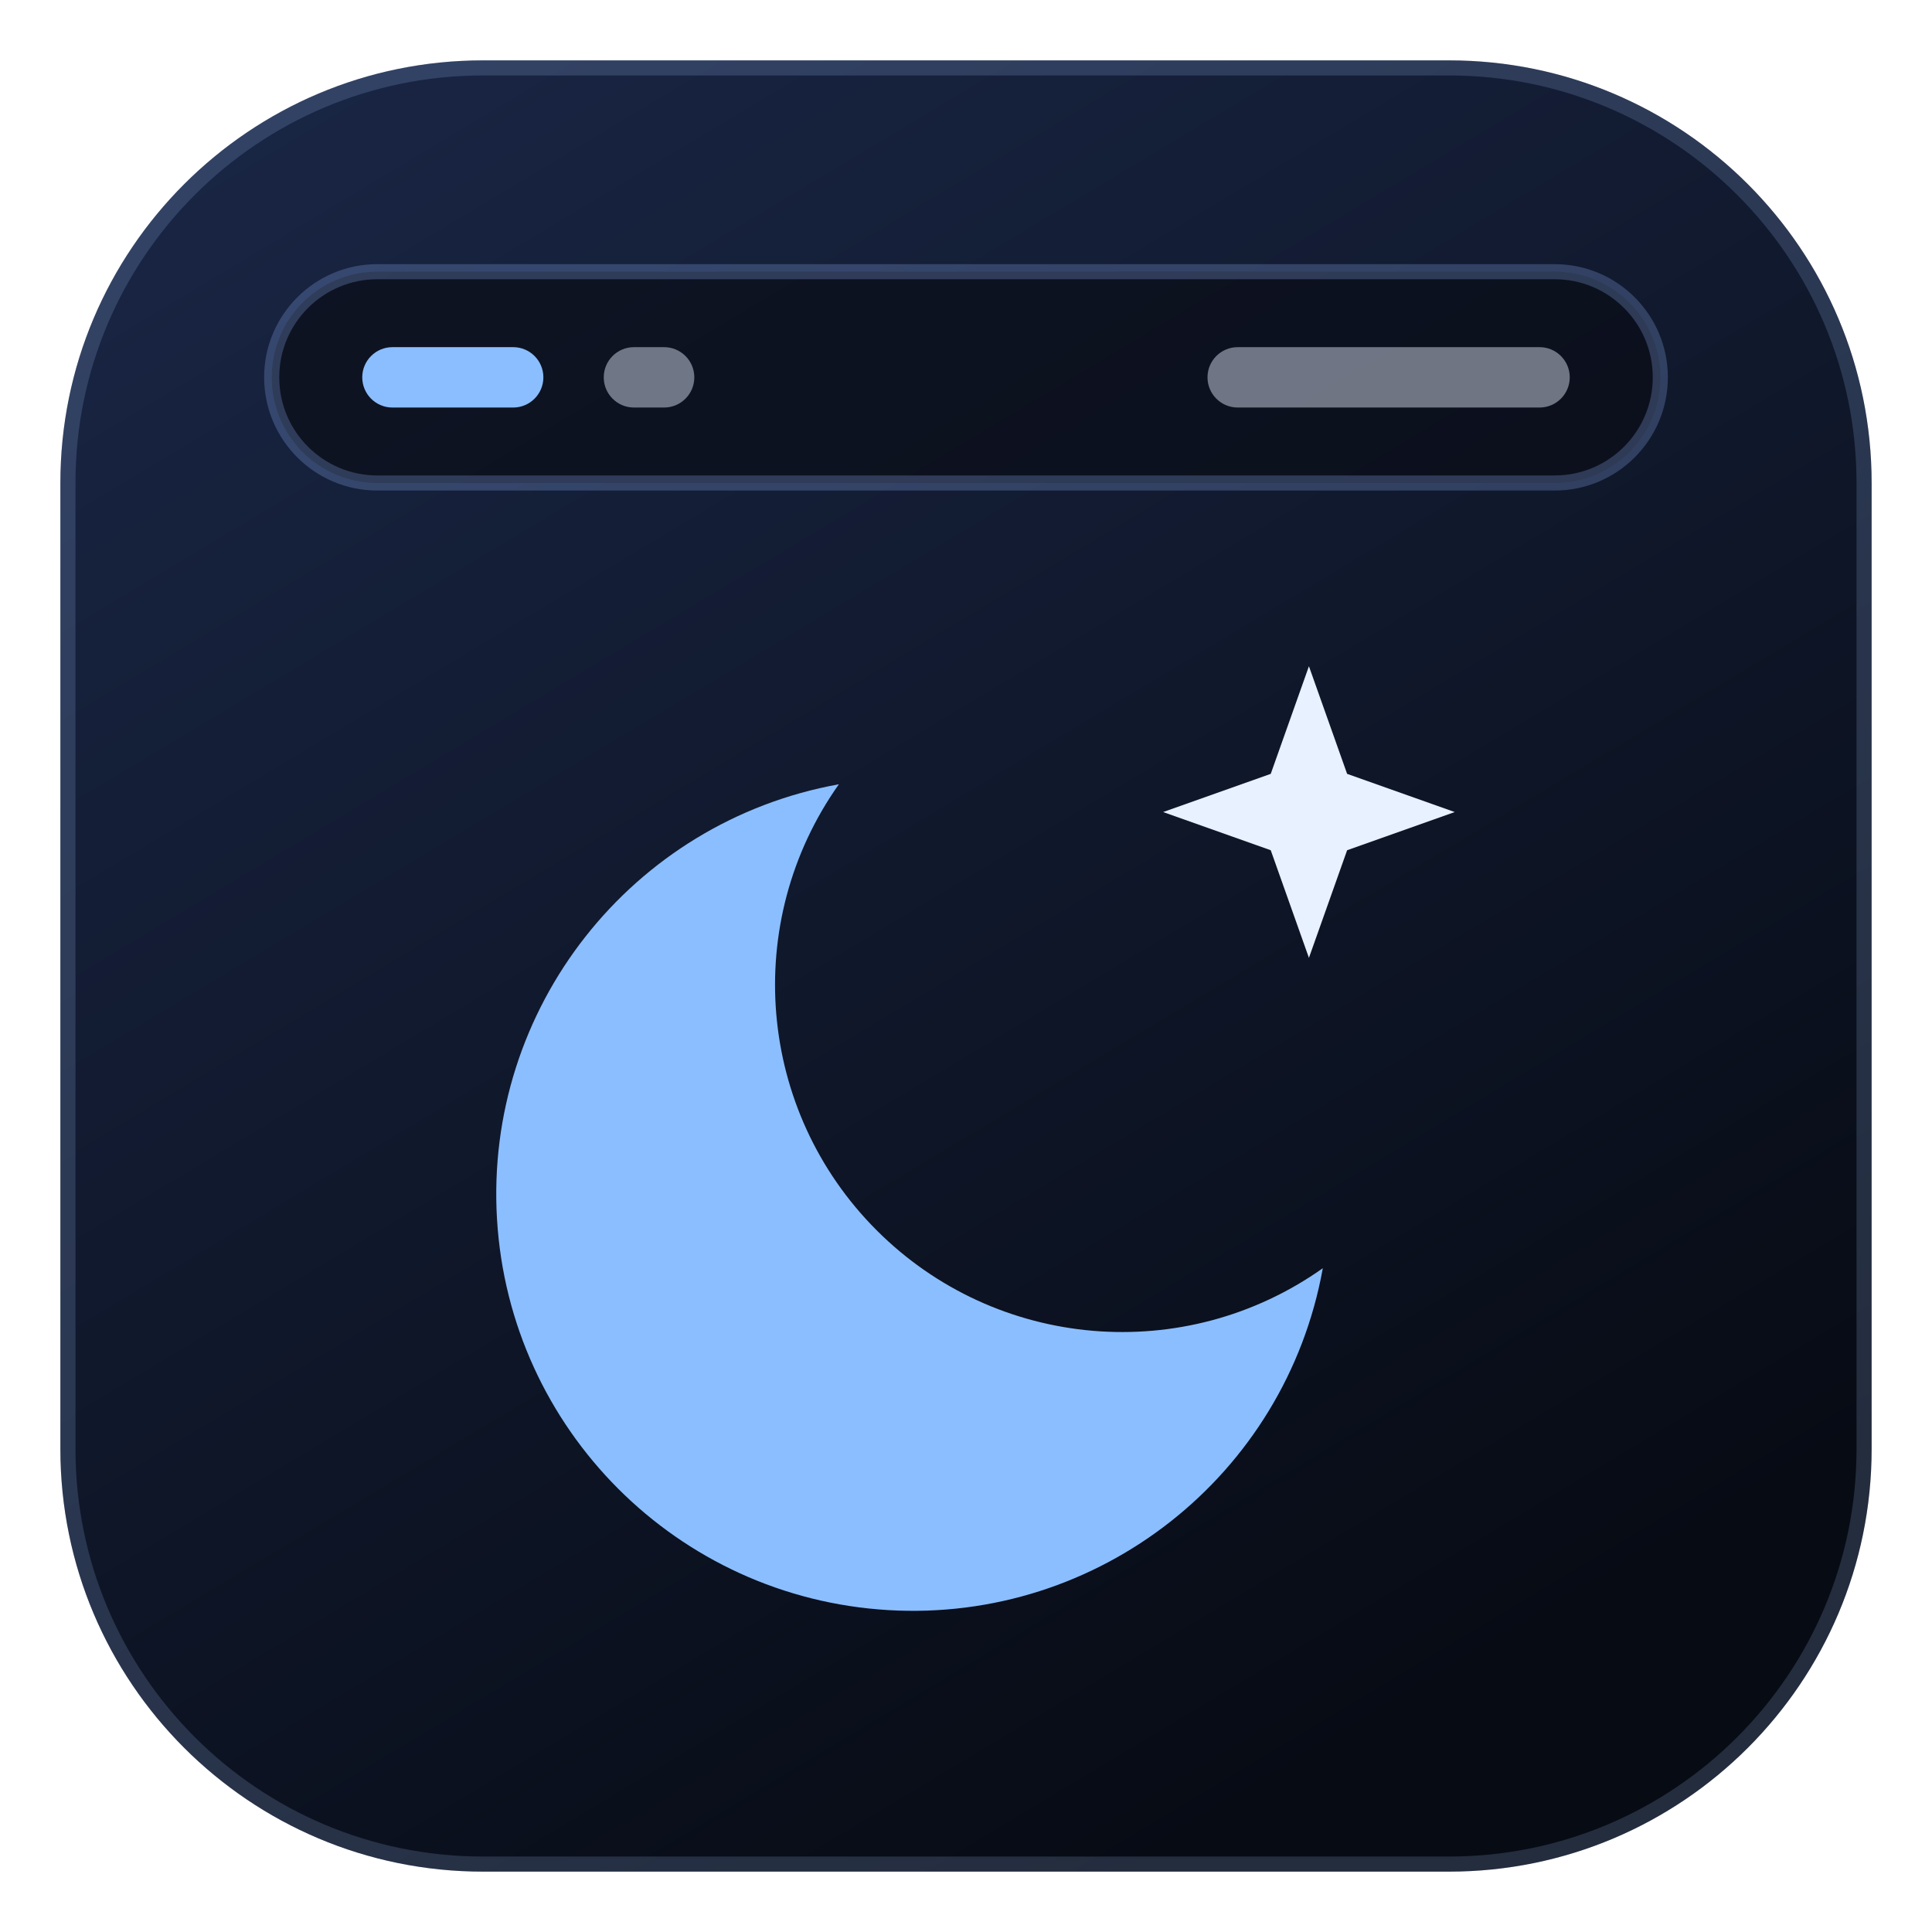
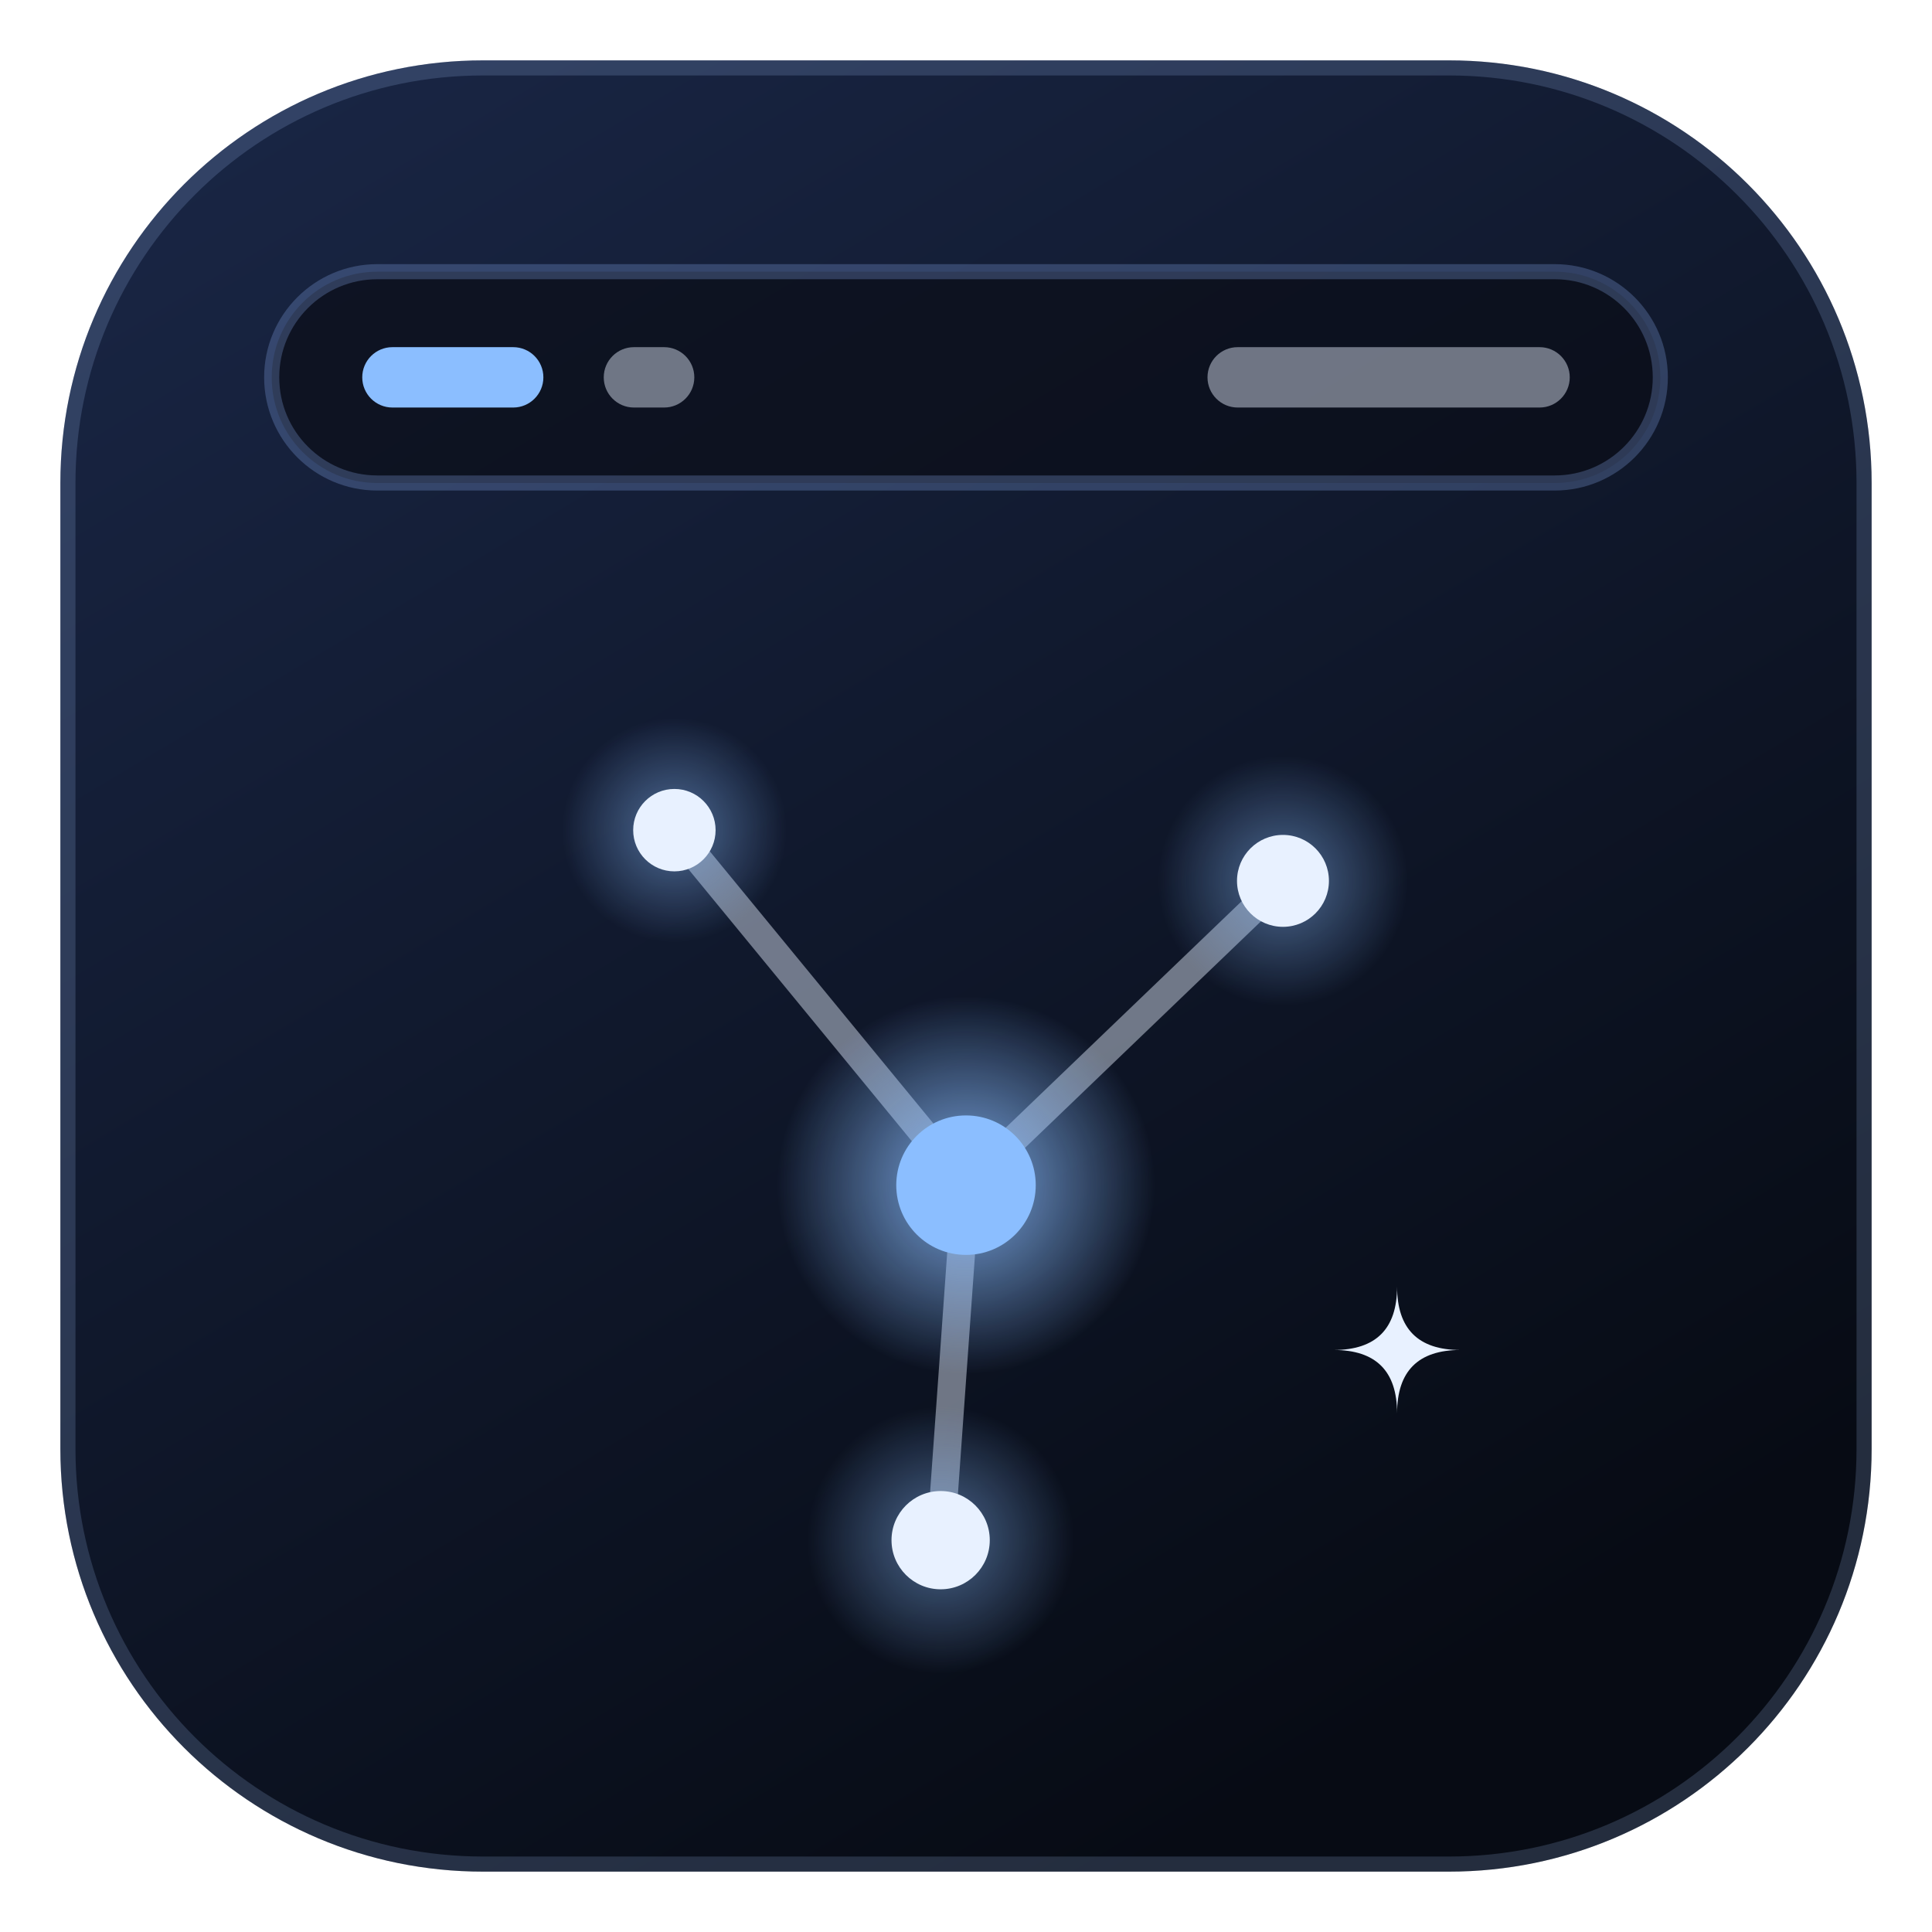
<svg xmlns="http://www.w3.org/2000/svg" viewBox="0 0 128 128">
  <defs>
    <linearGradient id="sky" x1="0" y1="0" x2="0.6" y2="1">
      <stop offset="0" stop-color="#1A2747" />
      <stop offset="1" stop-color="#070B14" />
    </linearGradient>
+     <radialGradient id="glow">
+       <stop offset="0" stop-color="#8BBEFF" stop-opacity=".9" />
+       <stop offset="1" stop-color="#8BBEFF" stop-opacity="0" />
+     </radialGradient>
  </defs>
  <rect x="4" y="4" width="120" height="120" rx="28" fill="url(#sky)" />
  <rect x="4.5" y="4.5" width="119" height="119" rx="27.5" fill="none" stroke="#AAC8FF" stroke-opacity=".18" />
  <rect x="18" y="18" width="92" height="14" rx="7" fill="#0A0E17" fill-opacity=".7" stroke="#96B9FF" stroke-opacity=".25" />
  <rect x="24" y="23" width="12" height="4" rx="2" fill="#8BBEFF" />
  <rect x="40" y="23" width="6" height="4" rx="2" fill="#E8F1FF" fill-opacity=".45" />
  <rect x="80" y="23" width="24" height="4" rx="2" fill="#E8F1FF" fill-opacity=".45" />
-   <g transform="translate(26 40) scale(4.6)">
-     <path fill="#8BBEFF" d="M6.43 2.6A6 6 0 1 0 13.4 9.57A5 5 0 0 1 6.43 2.6Z" />
-     <path fill="#E8F1FF" d="M13.2 0.9l.55 1.55 1.55.55-1.55.55-.55 1.55-.55-1.55-1.55-.55 1.55-.55z" />
+   <g transform="translate(22 34) scale(0.84)">
+     <line x1="27" y1="25" x2="50" y2="53" stroke="#E8F1FF" stroke-opacity=".45" stroke-width="2.2" stroke-linecap="round" />
+     <line x1="75" y1="29" x2="50" y2="53" stroke="#E8F1FF" stroke-opacity=".45" stroke-width="2.2" stroke-linecap="round" />
+     <line x1="50" y1="53" x2="48" y2="81" stroke="#E8F1FF" stroke-opacity=".45" stroke-width="2.2" stroke-linecap="round" />
+     <circle cx="27" cy="25" r="8.84" fill="url(#glow)" opacity="0.55" />
+     <circle cx="27" cy="25" r="3.25" fill="#E8F1FF" />
+     <circle cx="75" cy="29" r="9.86" fill="url(#glow)" opacity="0.55" />
+     <circle cx="75" cy="29" r="3.625" fill="#E8F1FF" />
+     <circle cx="50" cy="53" r="14.96" fill="url(#glow)" opacity="0.95" />
+     <circle cx="50" cy="53" r="5.5" fill="#8BBEFF" />
+     <circle cx="48" cy="81" r="10.54" fill="url(#glow)" opacity="0.55" />
+     <circle cx="48" cy="81" r="3.875" fill="#E8F1FF" />
+     <path fill="#E8F1FF" d="M84 61Q84 66 89 66Q84 66 84 71Q84 66 79 66Q84 66 84 61Z" />
  </g>
</svg>
